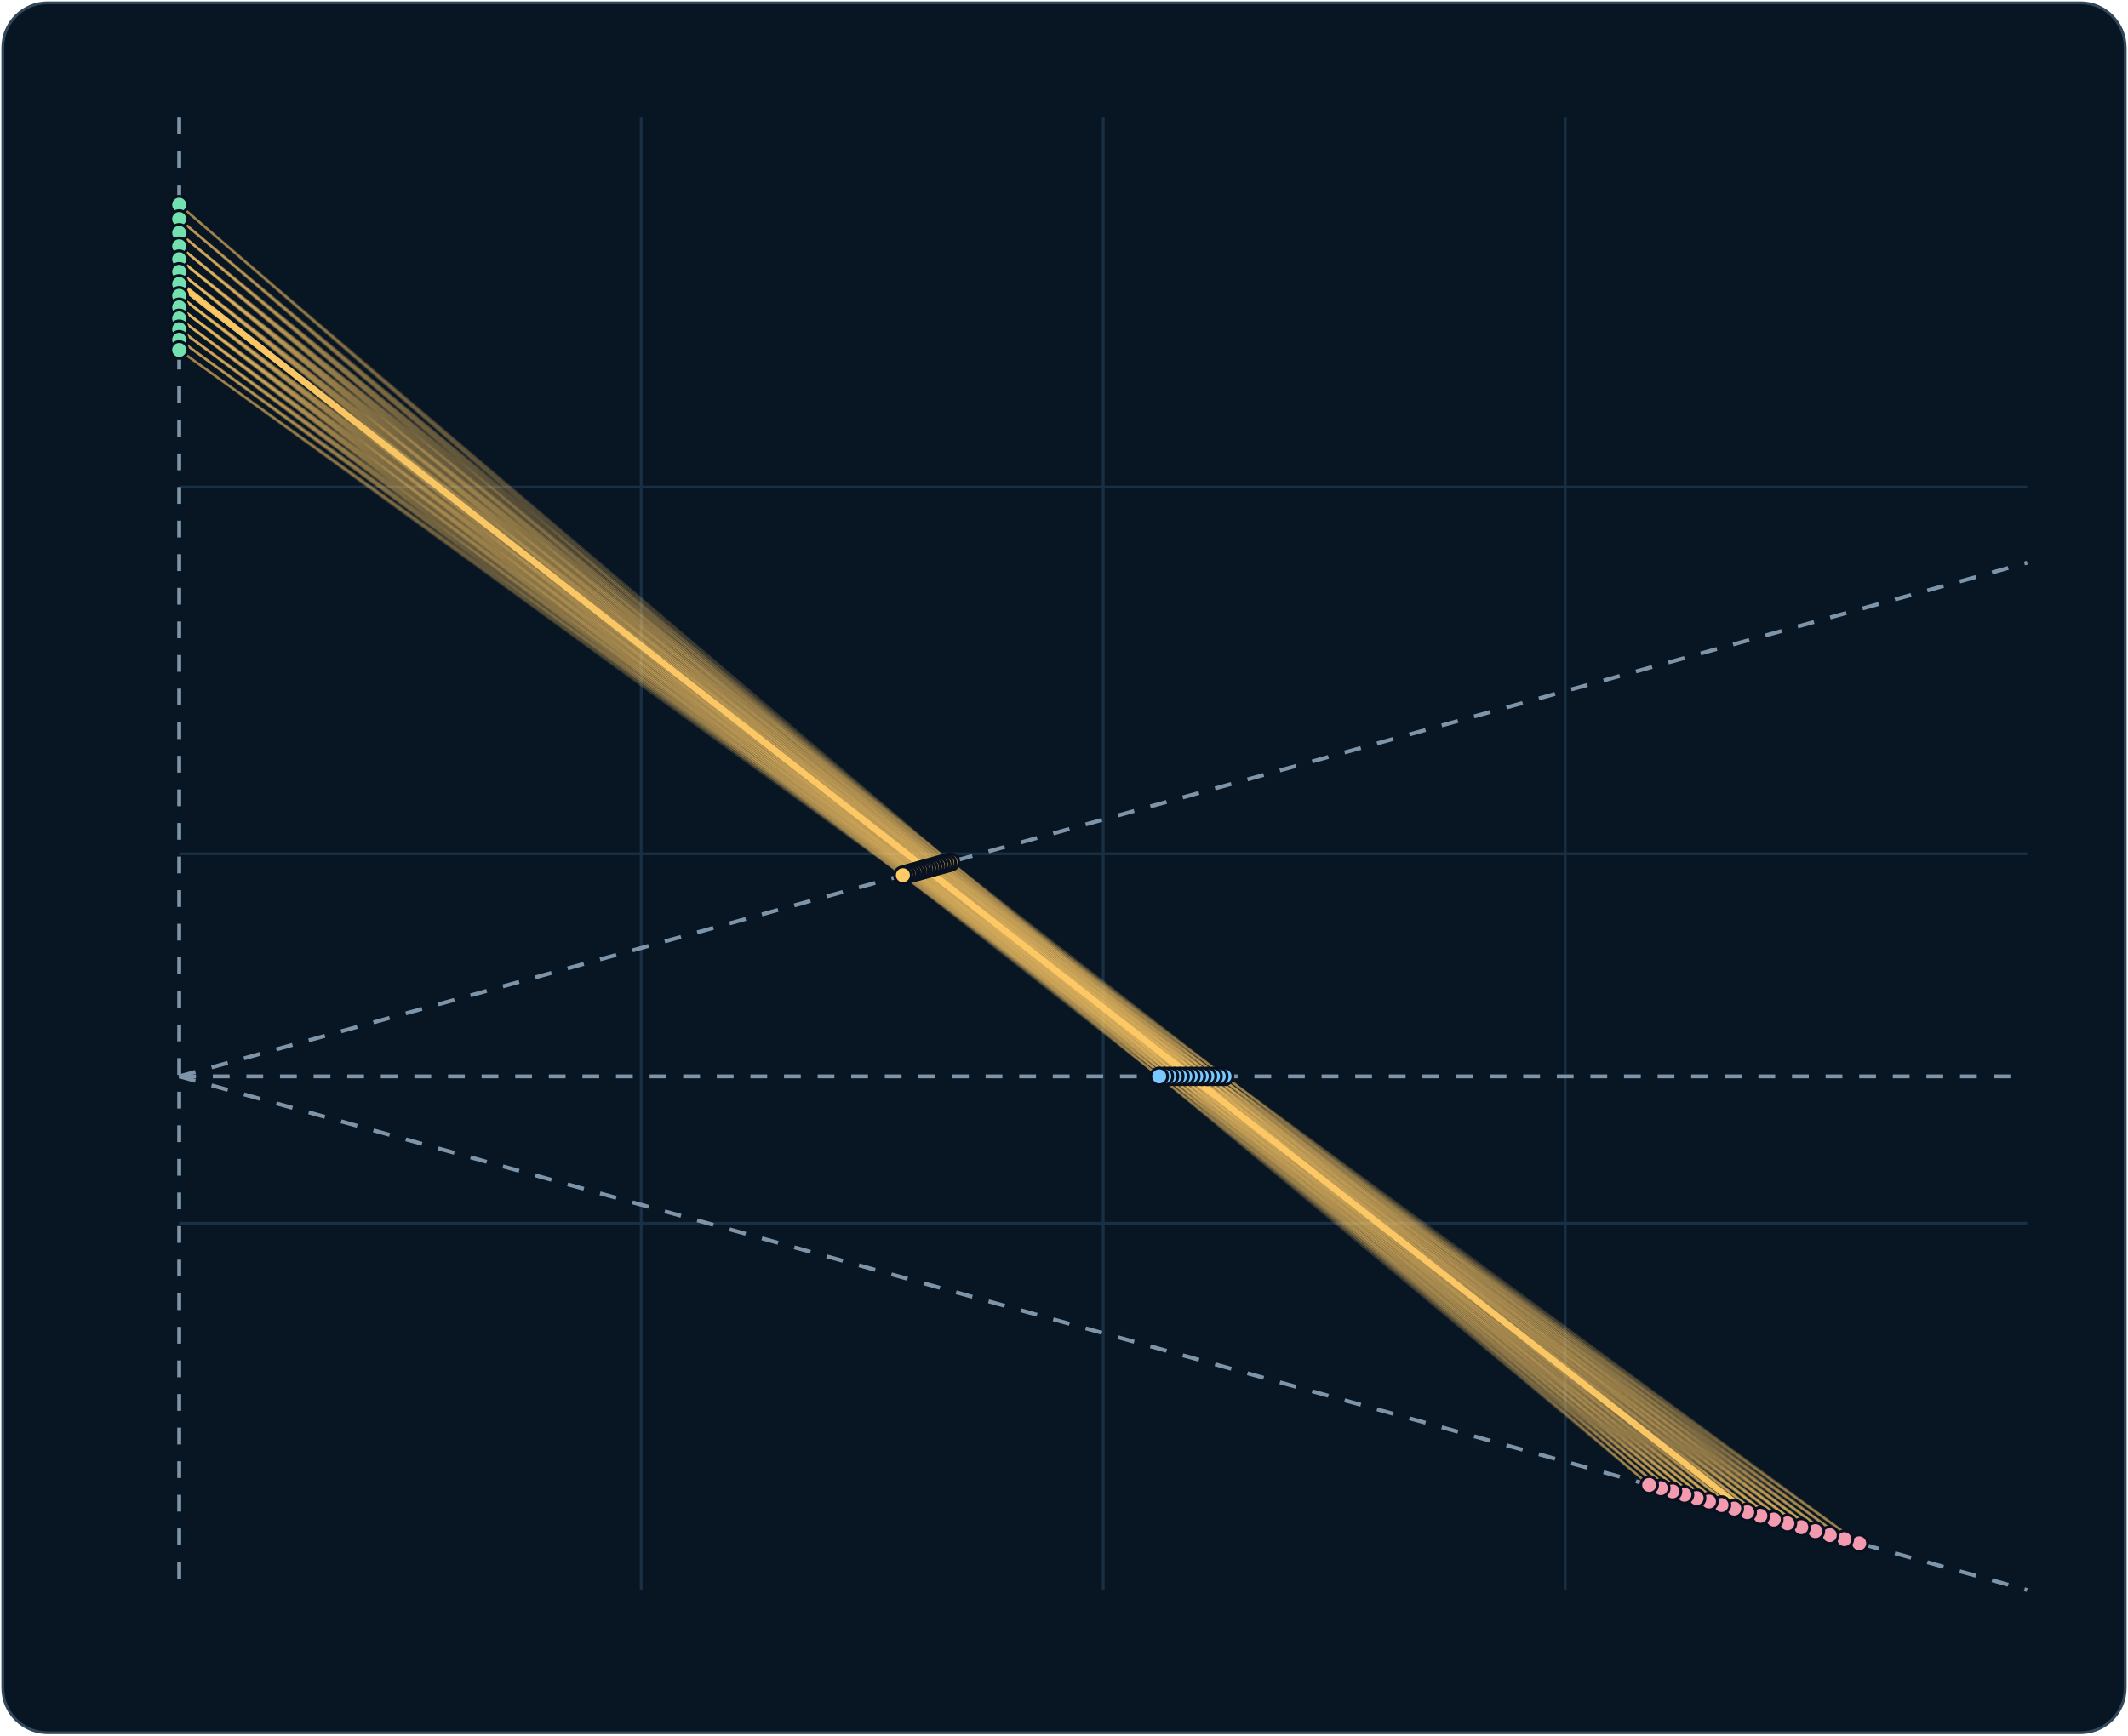
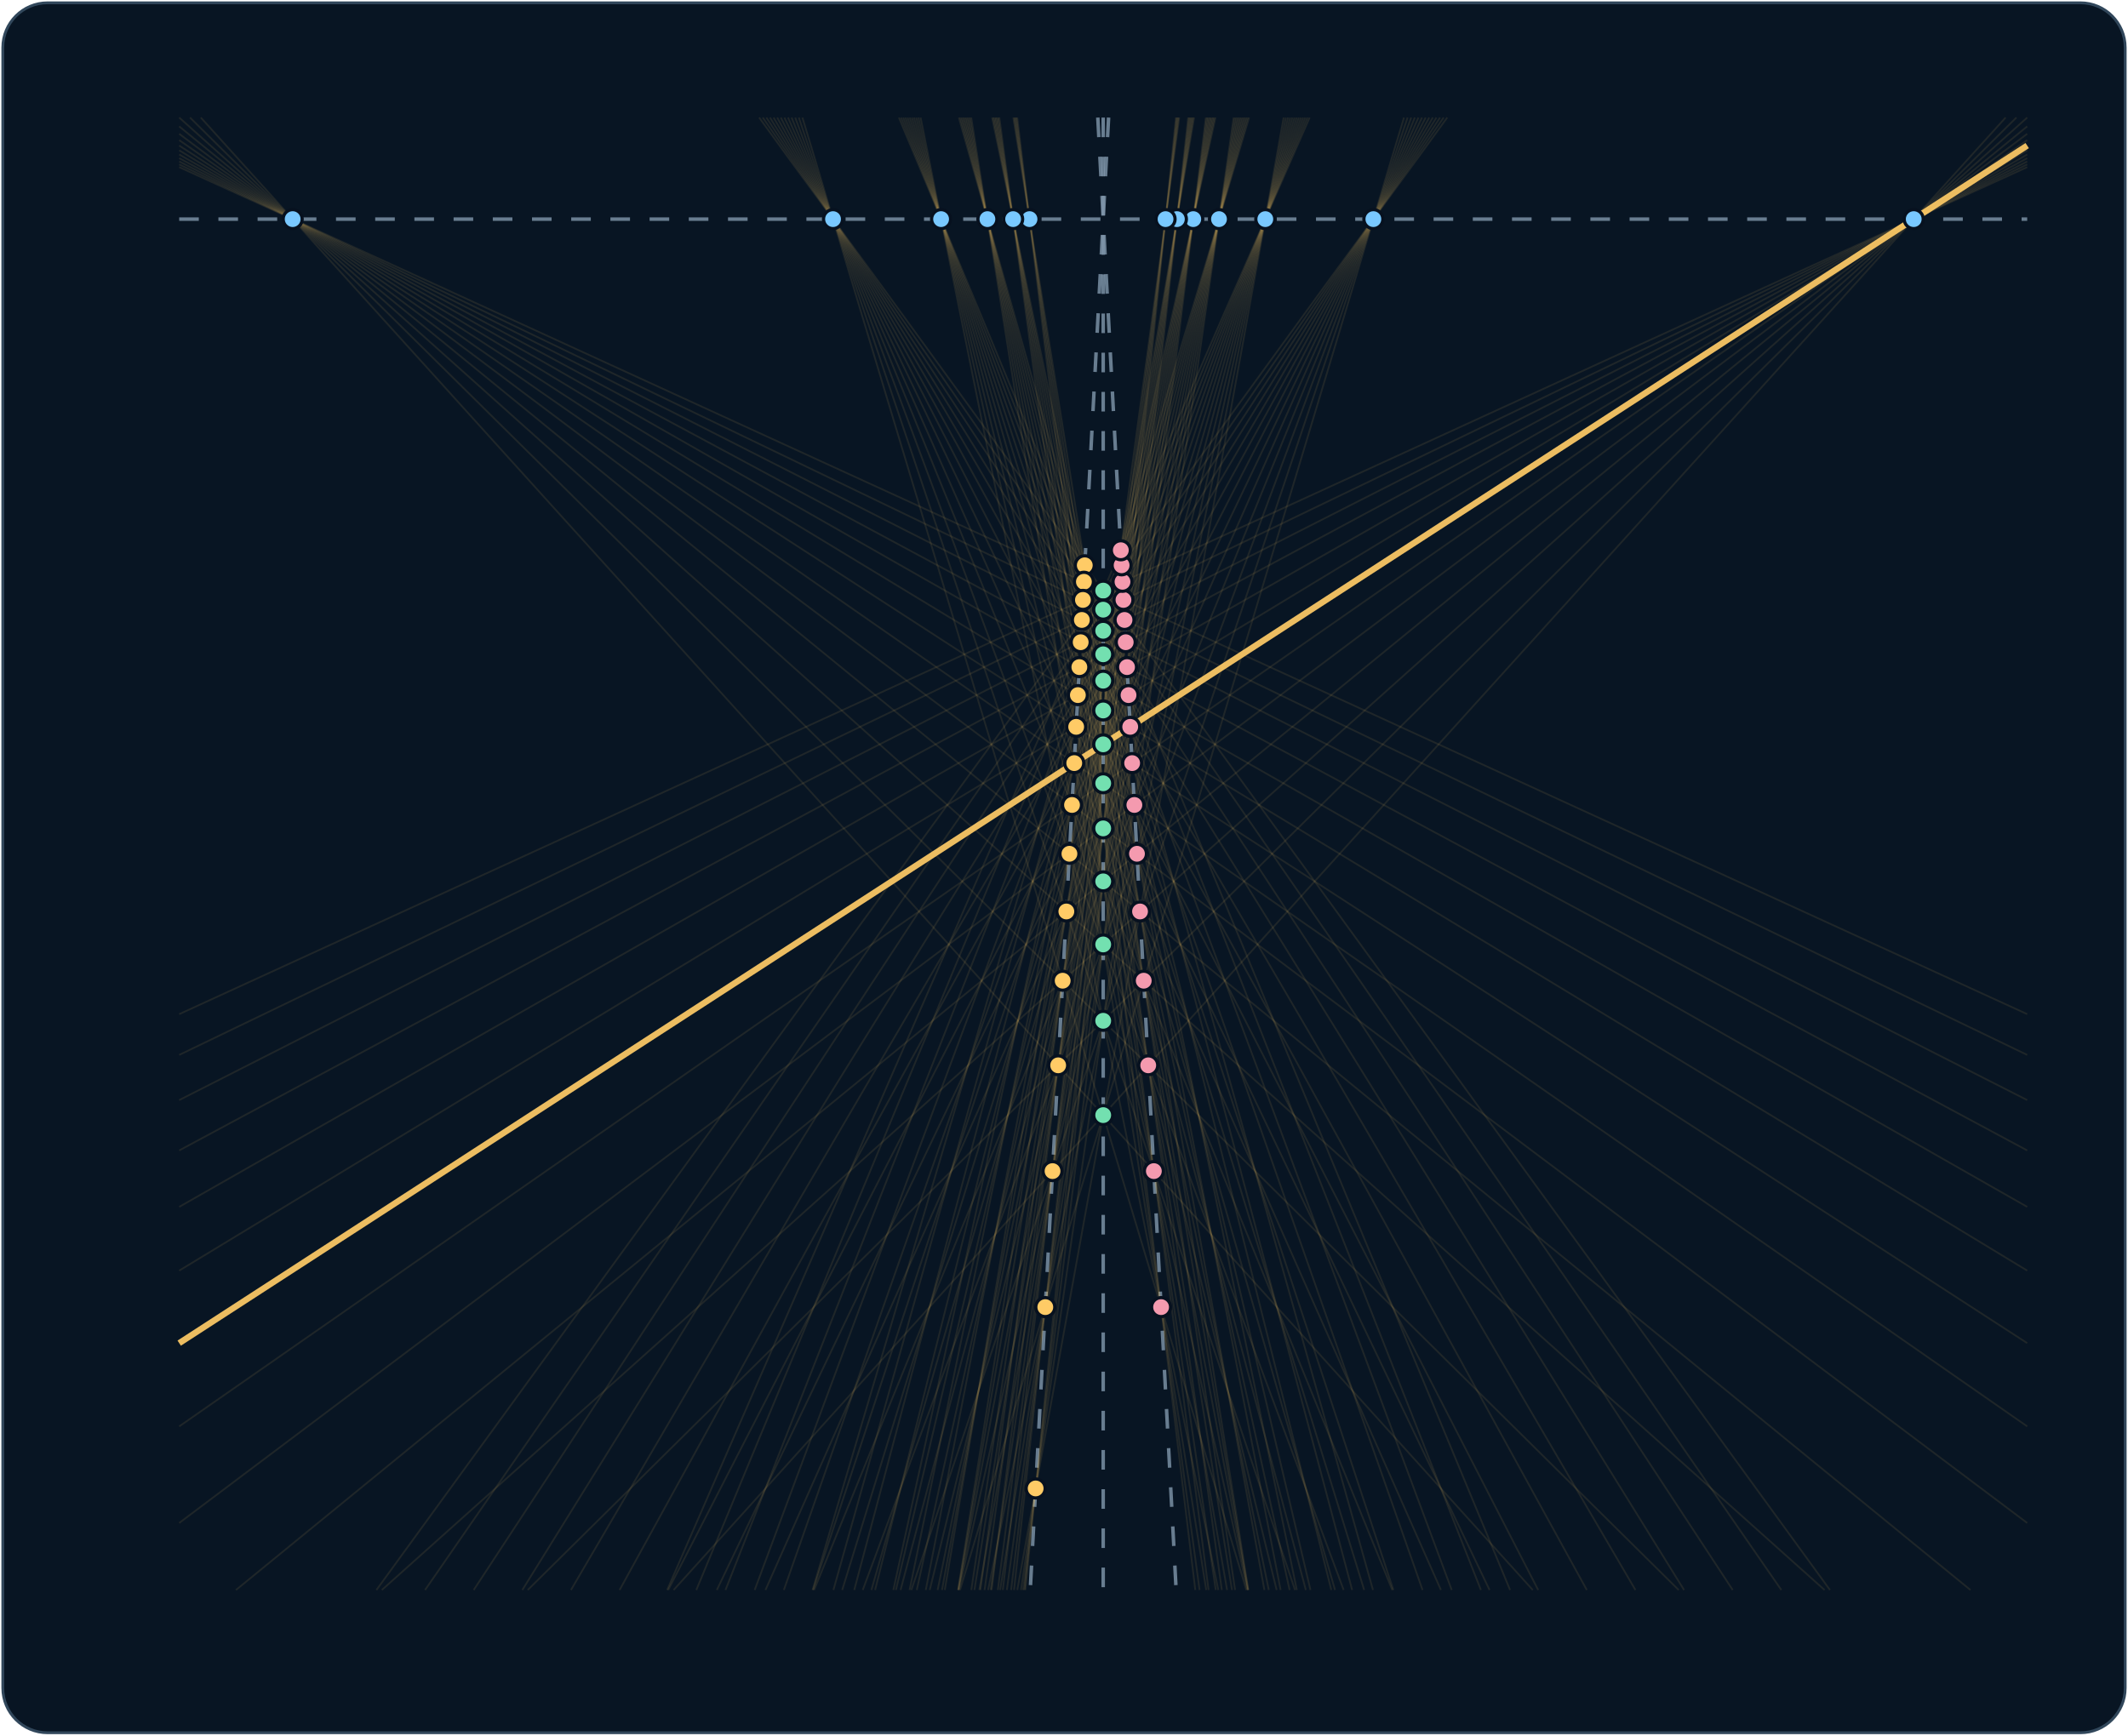
<svg xmlns="http://www.w3.org/2000/svg" viewBox="0 0 760 620" role="img" aria-labelledby="title desc">
  <style>
    .frame { fill: #081523; stroke: #31475b; stroke-width: 1; }
-     .grid { fill: none; stroke: #193044; stroke-width: 1; }
-     .support { fill: none; stroke: #7e94a8; stroke-width: 1.4; stroke-dasharray: 6 6; }
-     .four-line { fill: none; stroke: #ffcb66; stroke-width: .85; stroke-opacity: .17; }
-     .four-line.highlighted { stroke-width: 2.3; stroke-opacity: .95; }
-     .point { stroke: #07111f; stroke-width: 1; }
+     .support { fill: none; stroke: #7e94a8; stroke-width: 1.25; stroke-dasharray: 7 7; stroke-opacity: .82; }
+     .four-line { fill: none; stroke: #ffcb66; stroke-width: .62; stroke-opacity: .095; }
+     .four-line.highlighted { stroke-width: 2.2; stroke-opacity: .92; }
+     .point { stroke: #07111f; stroke-width: 1.15; }
    .family-a { fill: #79c8ff; } .family-b { fill: #73e0b0; }
    .family-c { fill: #ffcb66; } .family-d { fill: #f49aaf; }
  </style>
  <rect class="frame" x="1" y="1" width="758" height="618" rx="16" />
-   <g class="grid">
-     <path d="M64 174H724M64 305H724M64 437H724" />
-     <path d="M229 42V568M394 42V568M559 42V568" />
-   </g>
  <g class="support">
-     <path d="M64 384.512H724" />
-     <path d="M64 42V568" />
-     <path d="M64 384.512L724 201.023" />
-     <path d="M64 384.512L724 568" />
+     <path d="M64 78.276L724 78.276" />
+     <path d="M394 42L394 568" />
+     <path d="M395.93 42L367.947 568" />
+     <path d="M392.07 42L420.053 568" />
  </g>
  <g>
-     <path class="four-line" d="M64 92.598L643.31 545.567" />
-     <path class="four-line" d="M64 97.089L648.348 546.968" />
-     <path class="four-line" d="M64 101.444L653.474 548.393" />
-     <path class="four-line" d="M64 105.669L658.69 549.843" />
-     <path class="four-line" d="M64 109.77L664 551.319" />
-     <path class="four-line" d="M64 87.965L633.492 542.837" />
-     <path class="four-line" d="M64 92.598L638.359 544.191" />
-     <path class="four-line" d="M64 97.089L643.31 545.567" />
-     <path class="four-line" d="M64 101.444L648.348 546.968" />
-     <path class="four-line" d="M64 105.669L653.474 548.393" />
-     <path class="four-line" d="M64 109.77L658.69 549.843" />
-     <path class="four-line" d="M64 113.751L664 551.319" />
-     <path class="four-line" d="M64 83.182L624 540.199" />
-     <path class="four-line" d="M64 87.965L628.706 541.507" />
-     <path class="four-line" d="M64 92.598L633.492 542.837" />
-     <path class="four-line" d="M64 97.089L638.359 544.191" />
-     <path class="four-line" d="M64 101.444L643.31 545.567" />
-     <path class="four-line" d="M64 105.669L648.348 546.968" />
-     <path class="four-line" d="M64 109.77L653.474 548.393" />
-     <path class="four-line" d="M64 113.751L658.69 549.843" />
-     <path class="four-line" d="M64 117.619L664 551.319" />
-     <path class="four-line" d="M64 78.242L614.82 537.646" />
-     <path class="four-line" d="M64 83.182L619.372 538.912" />
-     <path class="four-line" d="M64 87.965L624 540.199" />
-     <path class="four-line" d="M64 92.598L628.706 541.507" />
-     <path class="four-line" d="M64 97.089L633.492 542.837" />
-     <path class="four-line" d="M64 101.444L638.359 544.191" />
-     <path class="four-line" d="M64 105.669L643.31 545.567" />
-     <path class="four-line" d="M64 109.77L648.348 546.968" />
-     <path class="four-line" d="M64 113.751L653.474 548.393" />
-     <path class="four-line" d="M64 117.619L658.69 549.843" />
-     <path class="four-line" d="M64 121.378L664 551.319" />
-     <path class="four-line" d="M64 73.137L605.935 535.177" />
-     <path class="four-line" d="M64 78.242L610.341 536.401" />
-     <path class="four-line" d="M64 83.182L614.82 537.646" />
-     <path class="four-line" d="M64 87.965L619.372 538.912" />
-     <path class="four-line" d="M64 92.598L624 540.199" />
-     <path class="four-line" d="M64 97.089L628.706 541.507" />
-     <path class="four-line" d="M64 101.444L633.492 542.837" />
-     <path class="four-line" d="M64 105.669L638.359 544.191" />
-     <path class="four-line" d="M64 109.77L643.31 545.567" />
-     <path class="four-line" d="M64 113.751L648.348 546.968" />
-     <path class="four-line" d="M64 117.619L653.474 548.393" />
-     <path class="four-line" d="M64 121.378L658.69 549.843" />
-     <path class="four-line" d="M64 125.033L664 551.319" />
-     <path class="four-line" d="M64 73.137L601.6 533.971" />
-     <path class="four-line" d="M64 78.242L605.935 535.177" />
-     <path class="four-line" d="M64 83.182L610.341 536.401" />
-     <path class="four-line" d="M64 87.965L614.82 537.646" />
-     <path class="four-line" d="M64 92.598L619.372 538.912" />
-     <path class="four-line" d="M64 97.089L624 540.199" />
-     <path class="four-line" d="M64 101.444L628.706 541.507" />
-     <path class="four-line" d="M64 105.669L633.492 542.837" />
-     <path class="four-line" d="M64 109.77L638.359 544.191" />
-     <path class="four-line" d="M64 113.751L643.31 545.567" />
-     <path class="four-line" d="M64 117.619L648.348 546.968" />
-     <path class="four-line" d="M64 121.378L653.474 548.393" />
-     <path class="four-line" d="M64 125.033L658.69 549.843" />
-     <path class="four-line" d="M64 73.137L597.333 532.785" />
-     <path class="four-line" d="M64 78.242L601.6 533.971" />
-     <path class="four-line" d="M64 83.182L605.935 535.177" />
-     <path class="four-line" d="M64 87.965L610.341 536.401" />
-     <path class="four-line" d="M64 92.598L614.82 537.646" />
-     <path class="four-line" d="M64 97.089L619.372 538.912" />
-     <path class="four-line highlighted" d="M64 101.444L624 540.199" />
-     <path class="four-line" d="M64 105.669L628.706 541.507" />
-     <path class="four-line" d="M64 109.77L633.492 542.837" />
-     <path class="four-line" d="M64 113.751L638.359 544.191" />
-     <path class="four-line" d="M64 117.619L643.31 545.567" />
-     <path class="four-line" d="M64 121.378L648.348 546.968" />
-     <path class="four-line" d="M64 125.033L653.474 548.393" />
-     <path class="four-line" d="M64 73.137L593.134 531.618" />
-     <path class="four-line" d="M64 78.242L597.333 532.785" />
-     <path class="four-line" d="M64 83.182L601.6 533.971" />
-     <path class="four-line" d="M64 87.965L605.935 535.177" />
-     <path class="four-line" d="M64 92.598L610.341 536.401" />
-     <path class="four-line" d="M64 97.089L614.82 537.646" />
-     <path class="four-line" d="M64 101.444L619.372 538.912" />
-     <path class="four-line" d="M64 105.669L624 540.199" />
-     <path class="four-line" d="M64 109.77L628.706 541.507" />
-     <path class="four-line" d="M64 113.751L633.492 542.837" />
-     <path class="four-line" d="M64 117.619L638.359 544.191" />
-     <path class="four-line" d="M64 121.378L643.31 545.567" />
-     <path class="four-line" d="M64 125.033L648.348 546.968" />
-     <path class="four-line" d="M64 73.137L589 530.468" />
-     <path class="four-line" d="M64 78.242L593.134 531.618" />
-     <path class="four-line" d="M64 83.182L597.333 532.785" />
-     <path class="four-line" d="M64 87.965L601.6 533.971" />
-     <path class="four-line" d="M64 92.598L605.935 535.177" />
-     <path class="four-line" d="M64 97.089L610.341 536.401" />
-     <path class="four-line" d="M64 101.444L614.82 537.646" />
-     <path class="four-line" d="M64 105.669L619.372 538.912" />
-     <path class="four-line" d="M64 109.77L624 540.199" />
-     <path class="four-line" d="M64 113.751L628.706 541.507" />
-     <path class="four-line" d="M64 117.619L633.492 542.837" />
-     <path class="four-line" d="M64 121.378L638.359 544.191" />
-     <path class="four-line" d="M64 125.033L643.31 545.567" />
-     <path class="four-line" d="M64 78.242L589 530.468" />
-     <path class="four-line" d="M64 83.182L593.134 531.618" />
-     <path class="four-line" d="M64 87.965L597.333 532.785" />
-     <path class="four-line" d="M64 92.598L601.6 533.971" />
-     <path class="four-line" d="M64 97.089L605.935 535.177" />
-     <path class="four-line" d="M64 101.444L610.341 536.401" />
-     <path class="four-line" d="M64 105.669L614.82 537.646" />
-     <path class="four-line" d="M64 109.77L619.372 538.912" />
-     <path class="four-line" d="M64 113.751L624 540.199" />
-     <path class="four-line" d="M64 117.619L628.706 541.507" />
-     <path class="four-line" d="M64 121.378L633.492 542.837" />
-     <path class="four-line" d="M64 83.182L589 530.468" />
-     <path class="four-line" d="M64 87.965L593.134 531.618" />
-     <path class="four-line" d="M64 92.598L597.333 532.785" />
-     <path class="four-line" d="M64 97.089L601.6 533.971" />
-     <path class="four-line" d="M64 101.444L605.935 535.177" />
-     <path class="four-line" d="M64 105.669L610.341 536.401" />
-     <path class="four-line" d="M64 109.77L614.82 537.646" />
-     <path class="four-line" d="M64 113.751L619.372 538.912" />
-     <path class="four-line" d="M64 117.619L624 540.199" />
-     <path class="four-line" d="M64 87.965L589 530.468" />
-     <path class="four-line" d="M64 92.598L593.134 531.618" />
-     <path class="four-line" d="M64 97.089L597.333 532.785" />
-     <path class="four-line" d="M64 101.444L601.6 533.971" />
-     <path class="four-line" d="M64 105.669L605.935 535.177" />
-     <path class="four-line" d="M64 109.77L610.341 536.401" />
-     <path class="four-line" d="M64 113.751L614.82 537.646" />
-     <path class="four-line" d="M64 92.598L589 530.468" />
-     <path class="four-line" d="M64 97.089L593.134 531.618" />
-     <path class="four-line" d="M64 101.444L597.333 532.785" />
-     <path class="four-line" d="M64 105.669L601.6 533.971" />
-     <path class="four-line" d="M64 109.77L605.935 535.177" />
+     <path class="four-line" d="M361.895 42L445.842 568" />
+     <path class="four-line" d="M362.246 42L441.105 568" />
+     <path class="four-line" d="M362.596 42L436.368 568" />
+     <path class="four-line" d="M362.947 42L431.632 568" />
+     <path class="four-line" d="M363.298 42L426.895 568" />
+     <path class="four-line" d="M354.331 42L463.152 568" />
+     <path class="four-line" d="M354.76 42L457.363 568" />
+     <path class="four-line" d="M355.189 42L451.573 568" />
+     <path class="four-line" d="M355.618 42L445.784 568" />
+     <path class="four-line" d="M356.047 42L439.994 568" />
+     <path class="four-line" d="M356.476 42L434.205 568" />
+     <path class="four-line" d="M356.904 42L428.415 568" />
+     <path class="four-line" d="M342.446 42L490.353 568" />
+     <path class="four-line" d="M342.997 42L482.91 568" />
+     <path class="four-line" d="M343.549 42L475.466 568" />
+     <path class="four-line" d="M344.1 42L468.023 568" />
+     <path class="four-line" d="M344.652 42L460.579 568" />
+     <path class="four-line" d="M345.203 42L453.135 568" />
+     <path class="four-line" d="M345.754 42L445.692 568" />
+     <path class="four-line" d="M346.306 42L438.248 568" />
+     <path class="four-line" d="M346.857 42L430.805 568" />
+     <path class="four-line" d="M321.053 42L539.316 568" />
+     <path class="four-line" d="M321.825 42L528.895 568" />
+     <path class="four-line" d="M322.596 42L518.474 568" />
+     <path class="four-line" d="M323.368 42L508.053 568" />
+     <path class="four-line" d="M324.14 42L497.632 568" />
+     <path class="four-line" d="M324.912 42L487.211 568" />
+     <path class="four-line" d="M325.684 42L476.789 568" />
+     <path class="four-line" d="M326.456 42L466.368 568" />
+     <path class="four-line" d="M327.228 42L455.947 568" />
+     <path class="four-line" d="M328 42L445.526 568" />
+     <path class="four-line" d="M328.772 42L435.105 568" />
+     <path class="four-line" d="M271.135 42L653.561 568" />
+     <path class="four-line" d="M272.421 42L636.193 568" />
+     <path class="four-line" d="M273.708 42L618.825 568" />
+     <path class="four-line" d="M274.994 42L601.456 568" />
+     <path class="four-line" d="M276.281 42L584.088 568" />
+     <path class="four-line" d="M277.567 42L566.719 568" />
+     <path class="four-line" d="M278.854 42L549.351 568" />
+     <path class="four-line" d="M280.14 42L531.982 568" />
+     <path class="four-line" d="M281.427 42L514.614 568" />
+     <path class="four-line" d="M282.713 42L497.246 568" />
+     <path class="four-line" d="M284 42L479.877 568" />
+     <path class="four-line" d="M285.287 42L462.509 568" />
+     <path class="four-line" d="M286.573 42L445.14 568" />
+     <path class="four-line" d="M64 59.696L724 362.289" />
+     <path class="four-line" d="M64 58.743L724 376.854" />
+     <path class="four-line" d="M64 57.687L724 392.993" />
+     <path class="four-line" d="M64 56.51L724 410.977" />
+     <path class="four-line" d="M64 55.191L724 431.141" />
+     <path class="four-line" d="M64 53.702L724 453.907" />
+     <path class="four-line" d="M64 52.007L724 479.812" />
+     <path class="four-line" d="M64 50.061L724 509.556" />
+     <path class="four-line" d="M64 47.804L724 544.058" />
+     <path class="four-line" d="M64 45.154L703.737 568" />
+     <path class="four-line" d="M64 42L651.632 568" />
+     <path class="four-line" d="M67.86 42L599.526 568" />
+     <path class="four-line" d="M71.719 42L547.421 568" />
+     <path class="four-line" d="M64 362.289L724 59.696" />
+     <path class="four-line" d="M64 376.854L724 58.743" />
+     <path class="four-line" d="M64 392.993L724 57.687" />
+     <path class="four-line" d="M64 410.977L724 56.51" />
+     <path class="four-line" d="M64 431.141L724 55.191" />
+     <path class="four-line" d="M64 453.907L724 53.702" />
+     <path class="four-line highlighted" d="M64 479.812L724 52.007" />
+     <path class="four-line" d="M64 509.556L724 50.061" />
+     <path class="four-line" d="M64 544.058L724 47.804" />
+     <path class="four-line" d="M724 45.154L84.263 568" />
+     <path class="four-line" d="M724 42L136.368 568" />
+     <path class="four-line" d="M720.14 42L188.474 568" />
+     <path class="four-line" d="M716.281 42L240.579 568" />
+     <path class="four-line" d="M516.865 42L134.439 568" />
+     <path class="four-line" d="M515.579 42L151.807 568" />
+     <path class="four-line" d="M514.292 42L169.175 568" />
+     <path class="four-line" d="M513.006 42L186.544 568" />
+     <path class="four-line" d="M511.719 42L203.912 568" />
+     <path class="four-line" d="M510.433 42L221.281 568" />
+     <path class="four-line" d="M509.146 42L238.649 568" />
+     <path class="four-line" d="M507.86 42L256.018 568" />
+     <path class="four-line" d="M506.573 42L273.386 568" />
+     <path class="four-line" d="M505.287 42L290.754 568" />
+     <path class="four-line" d="M504 42L308.123 568" />
+     <path class="four-line" d="M502.713 42L325.491 568" />
+     <path class="four-line" d="M501.427 42L342.86 568" />
+     <path class="four-line" d="M467.719 42L238.263 568" />
+     <path class="four-line" d="M466.947 42L248.684 568" />
+     <path class="four-line" d="M466.175 42L259.105 568" />
+     <path class="four-line" d="M465.404 42L269.526 568" />
+     <path class="four-line" d="M464.632 42L279.947 568" />
+     <path class="four-line" d="M463.86 42L290.368 568" />
+     <path class="four-line" d="M463.088 42L300.789 568" />
+     <path class="four-line" d="M462.316 42L311.211 568" />
+     <path class="four-line" d="M461.544 42L321.632 568" />
+     <path class="four-line" d="M460.772 42L332.053 568" />
+     <path class="four-line" d="M460 42L342.474 568" />
+     <path class="four-line" d="M459.228 42L352.895 568" />
+     <path class="four-line" d="M458.456 42L363.316 568" />
+     <path class="four-line" d="M446.105 42L290.203 568" />
+     <path class="four-line" d="M445.554 42L297.647 568" />
+     <path class="four-line" d="M445.003 42L305.09 568" />
+     <path class="four-line" d="M444.451 42L312.534 568" />
+     <path class="four-line" d="M443.9 42L319.977 568" />
+     <path class="four-line" d="M443.348 42L327.421 568" />
+     <path class="four-line" d="M442.797 42L334.865 568" />
+     <path class="four-line" d="M442.246 42L342.308 568" />
+     <path class="four-line" d="M441.694 42L349.752 568" />
+     <path class="four-line" d="M441.143 42L357.195 568" />
+     <path class="four-line" d="M440.591 42L364.639 568" />
+     <path class="four-line" d="M434.097 42L319.058 568" />
+     <path class="four-line" d="M433.669 42L324.848 568" />
+     <path class="four-line" d="M433.24 42L330.637 568" />
+     <path class="four-line" d="M432.811 42L336.427 568" />
+     <path class="four-line" d="M432.382 42L342.216 568" />
+     <path class="four-line" d="M431.953 42L348.006 568" />
+     <path class="four-line" d="M431.524 42L353.795 568" />
+     <path class="four-line" d="M431.096 42L359.585 568" />
+     <path class="four-line" d="M430.667 42L365.374 568" />
+     <path class="four-line" d="M426.456 42L337.421 568" />
+     <path class="four-line" d="M426.105 42L342.158 568" />
+     <path class="four-line" d="M425.754 42L346.895 568" />
+     <path class="four-line" d="M425.404 42L351.632 568" />
+     <path class="four-line" d="M425.053 42L356.368 568" />
+     <path class="four-line" d="M424.702 42L361.105 568" />
+     <path class="four-line" d="M424.351 42L365.842 568" />
+     <path class="four-line" d="M421.166 42L350.134 568" />
+     <path class="four-line" d="M420.869 42L354.142 568" />
+     <path class="four-line" d="M420.572 42L358.15 568" />
+     <path class="four-line" d="M420.275 42L362.158 568" />
+     <path class="four-line" d="M419.978 42L366.166 568" />
  </g>
  <g>
-     <circle class="point family-a" cx="437.333" cy="384.512" r="3" />
-     <circle class="point family-a" cx="435.271" cy="384.512" r="3" />
-     <circle class="point family-a" cx="433.231" cy="384.512" r="3" />
-     <circle class="point family-a" cx="431.213" cy="384.512" r="3" />
-     <circle class="point family-a" cx="429.217" cy="384.512" r="3" />
-     <circle class="point family-a" cx="427.243" cy="384.512" r="3" />
-     <circle class="point family-a" cx="425.29" cy="384.512" r="3" />
-     <circle class="point family-a" cx="423.358" cy="384.512" r="3" />
-     <circle class="point family-a" cx="421.447" cy="384.512" r="3" />
-     <circle class="point family-a" cx="419.556" cy="384.512" r="3" />
-     <circle class="point family-a" cx="417.684" cy="384.512" r="3" />
-     <circle class="point family-a" cx="415.832" cy="384.512" r="3" />
-     <circle class="point family-a" cx="414" cy="384.512" r="3" />
-     <circle class="point family-b" cx="64" cy="73.137" r="3" />
-     <circle class="point family-b" cx="64" cy="78.242" r="3" />
-     <circle class="point family-b" cx="64" cy="83.182" r="3" />
-     <circle class="point family-b" cx="64" cy="87.965" r="3" />
-     <circle class="point family-b" cx="64" cy="92.598" r="3" />
-     <circle class="point family-b" cx="64" cy="97.089" r="3" />
-     <circle class="point family-b" cx="64" cy="101.444" r="3" />
-     <circle class="point family-b" cx="64" cy="105.669" r="3" />
-     <circle class="point family-b" cx="64" cy="109.77" r="3" />
-     <circle class="point family-b" cx="64" cy="113.751" r="3" />
-     <circle class="point family-b" cx="64" cy="117.619" r="3" />
-     <circle class="point family-b" cx="64" cy="121.378" r="3" />
-     <circle class="point family-b" cx="64" cy="125.033" r="3" />
-     <circle class="point family-c" cx="339.41" cy="307.944" r="3" />
-     <circle class="point family-c" cx="338.286" cy="308.257" r="3" />
-     <circle class="point family-c" cx="337.171" cy="308.567" r="3" />
-     <circle class="point family-c" cx="336.065" cy="308.874" r="3" />
-     <circle class="point family-c" cx="334.968" cy="309.179" r="3" />
-     <circle class="point family-c" cx="333.88" cy="309.482" r="3" />
-     <circle class="point family-c" cx="332.8" cy="309.782" r="3" />
-     <circle class="point family-c" cx="331.729" cy="310.08" r="3" />
-     <circle class="point family-c" cx="330.667" cy="310.375" r="3" />
-     <circle class="point family-c" cx="329.613" cy="310.668" r="3" />
-     <circle class="point family-c" cx="328.567" cy="310.959" r="3" />
-     <circle class="point family-c" cx="327.529" cy="311.247" r="3" />
-     <circle class="point family-c" cx="326.5" cy="311.533" r="3" />
-     <circle class="point family-c" cx="325.479" cy="311.817" r="3" />
-     <circle class="point family-c" cx="324.465" cy="312.099" r="3" />
-     <circle class="point family-c" cx="323.459" cy="312.379" r="3" />
-     <circle class="point family-c" cx="322.462" cy="312.656" r="3" />
-     <circle class="point family-d" cx="664" cy="551.319" r="3" />
-     <circle class="point family-d" cx="658.69" cy="549.843" r="3" />
-     <circle class="point family-d" cx="653.474" cy="548.393" r="3" />
-     <circle class="point family-d" cx="648.348" cy="546.968" r="3" />
-     <circle class="point family-d" cx="643.31" cy="545.567" r="3" />
-     <circle class="point family-d" cx="638.359" cy="544.191" r="3" />
-     <circle class="point family-d" cx="633.492" cy="542.837" r="3" />
-     <circle class="point family-d" cx="628.706" cy="541.507" r="3" />
-     <circle class="point family-d" cx="624" cy="540.199" r="3" />
-     <circle class="point family-d" cx="619.372" cy="538.912" r="3" />
-     <circle class="point family-d" cx="614.82" cy="537.646" r="3" />
-     <circle class="point family-d" cx="610.341" cy="536.401" r="3" />
-     <circle class="point family-d" cx="605.935" cy="535.177" r="3" />
-     <circle class="point family-d" cx="601.6" cy="533.971" r="3" />
-     <circle class="point family-d" cx="597.333" cy="532.785" r="3" />
-     <circle class="point family-d" cx="593.134" cy="531.618" r="3" />
-     <circle class="point family-d" cx="589" cy="530.468" r="3" />
+     <circle class="point family-a" cx="367.684" cy="78.276" r="3.4" />
+     <circle class="point family-a" cx="361.836" cy="78.276" r="3.4" />
+     <circle class="point family-a" cx="352.647" cy="78.276" r="3.4" />
+     <circle class="point family-a" cx="336.105" cy="78.276" r="3.4" />
+     <circle class="point family-a" cx="297.509" cy="78.276" r="3.4" />
+     <circle class="point family-a" cx="104.526" cy="78.276" r="3.4" />
+     <circle class="point family-a" cx="683.474" cy="78.276" r="3.4" />
+     <circle class="point family-a" cx="490.491" cy="78.276" r="3.4" />
+     <circle class="point family-a" cx="451.895" cy="78.276" r="3.4" />
+     <circle class="point family-a" cx="435.353" cy="78.276" r="3.4" />
+     <circle class="point family-a" cx="426.164" cy="78.276" r="3.4" />
+     <circle class="point family-a" cx="420.316" cy="78.276" r="3.4" />
+     <circle class="point family-a" cx="416.267" cy="78.276" r="3.4" />
+     <circle class="point family-b" cx="394" cy="210.992" r="3.4" />
+     <circle class="point family-b" cx="394" cy="217.798" r="3.4" />
+     <circle class="point family-b" cx="394" cy="225.34" r="3.4" />
+     <circle class="point family-b" cx="394" cy="233.744" r="3.4" />
+     <circle class="point family-b" cx="394" cy="243.166" r="3.4" />
+     <circle class="point family-b" cx="394" cy="253.804" r="3.4" />
+     <circle class="point family-b" cx="394" cy="265.91" r="3.4" />
+     <circle class="point family-b" cx="394" cy="279.808" r="3.4" />
+     <circle class="point family-b" cx="394" cy="295.931" r="3.4" />
+     <circle class="point family-b" cx="394" cy="314.858" r="3.4" />
+     <circle class="point family-b" cx="394" cy="337.389" r="3.4" />
+     <circle class="point family-b" cx="394" cy="364.664" r="3.4" />
+     <circle class="point family-b" cx="394" cy="398.357" r="3.4" />
+     <circle class="point family-c" cx="387.421" cy="201.944" r="3.4" />
+     <circle class="point family-c" cx="387.108" cy="207.833" r="3.4" />
+     <circle class="point family-c" cx="386.763" cy="214.31" r="3.4" />
+     <circle class="point family-c" cx="386.382" cy="221.47" r="3.4" />
+     <circle class="point family-c" cx="385.959" cy="229.425" r="3.4" />
+     <circle class="point family-c" cx="385.486" cy="238.316" r="3.4" />
+     <circle class="point family-c" cx="384.954" cy="248.319" r="3.4" />
+     <circle class="point family-c" cx="384.351" cy="259.655" r="3.4" />
+     <circle class="point family-c" cx="383.662" cy="272.611" r="3.4" />
+     <circle class="point family-c" cx="382.866" cy="287.56" r="3.4" />
+     <circle class="point family-c" cx="381.939" cy="305" r="3.4" />
+     <circle class="point family-c" cx="380.842" cy="325.611" r="3.4" />
+     <circle class="point family-c" cx="379.526" cy="350.345" r="3.4" />
+     <circle class="point family-c" cx="377.918" cy="380.575" r="3.4" />
+     <circle class="point family-c" cx="375.908" cy="418.362" r="3.4" />
+     <circle class="point family-c" cx="373.323" cy="466.946" r="3.4" />
+     <circle class="point family-c" cx="369.877" cy="531.724" r="3.4" />
+     <circle class="point family-d" cx="414.677" cy="466.946" r="3.4" />
+     <circle class="point family-d" cx="412.092" cy="418.362" r="3.4" />
+     <circle class="point family-d" cx="410.082" cy="380.575" r="3.4" />
+     <circle class="point family-d" cx="408.474" cy="350.345" r="3.4" />
+     <circle class="point family-d" cx="407.158" cy="325.611" r="3.4" />
+     <circle class="point family-d" cx="406.061" cy="305" r="3.4" />
+     <circle class="point family-d" cx="405.134" cy="287.56" r="3.4" />
+     <circle class="point family-d" cx="404.338" cy="272.611" r="3.4" />
+     <circle class="point family-d" cx="403.649" cy="259.655" r="3.4" />
+     <circle class="point family-d" cx="403.046" cy="248.319" r="3.4" />
+     <circle class="point family-d" cx="402.514" cy="238.316" r="3.4" />
+     <circle class="point family-d" cx="402.041" cy="229.425" r="3.4" />
+     <circle class="point family-d" cx="401.618" cy="221.47" r="3.4" />
+     <circle class="point family-d" cx="401.237" cy="214.31" r="3.4" />
+     <circle class="point family-d" cx="400.892" cy="207.833" r="3.4" />
+     <circle class="point family-d" cx="400.579" cy="201.944" r="3.4" />
+     <circle class="point family-d" cx="400.293" cy="196.567" r="3.4" />
  </g>
</svg>
